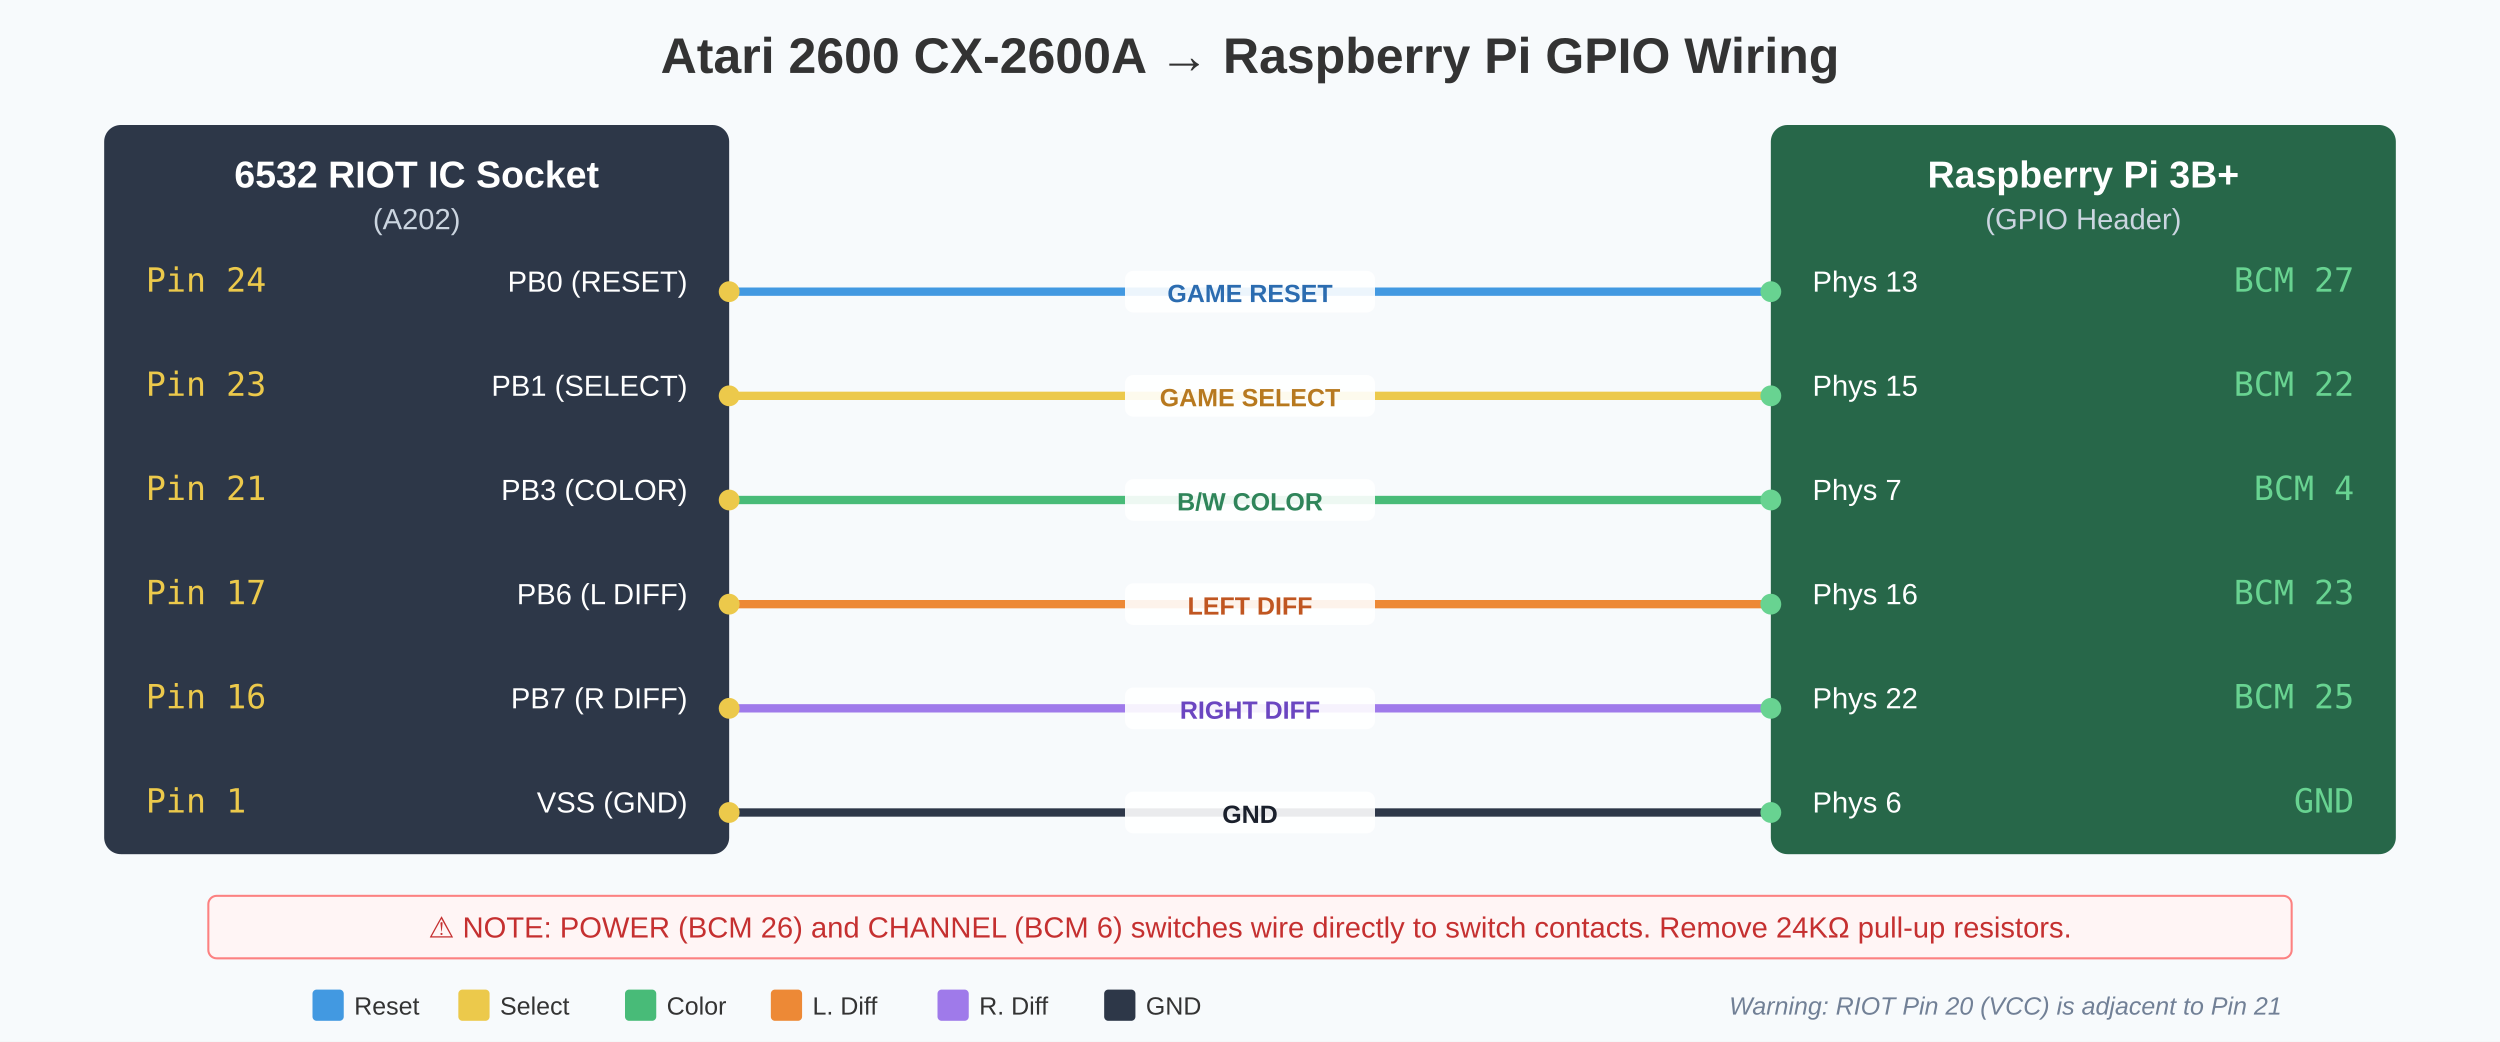
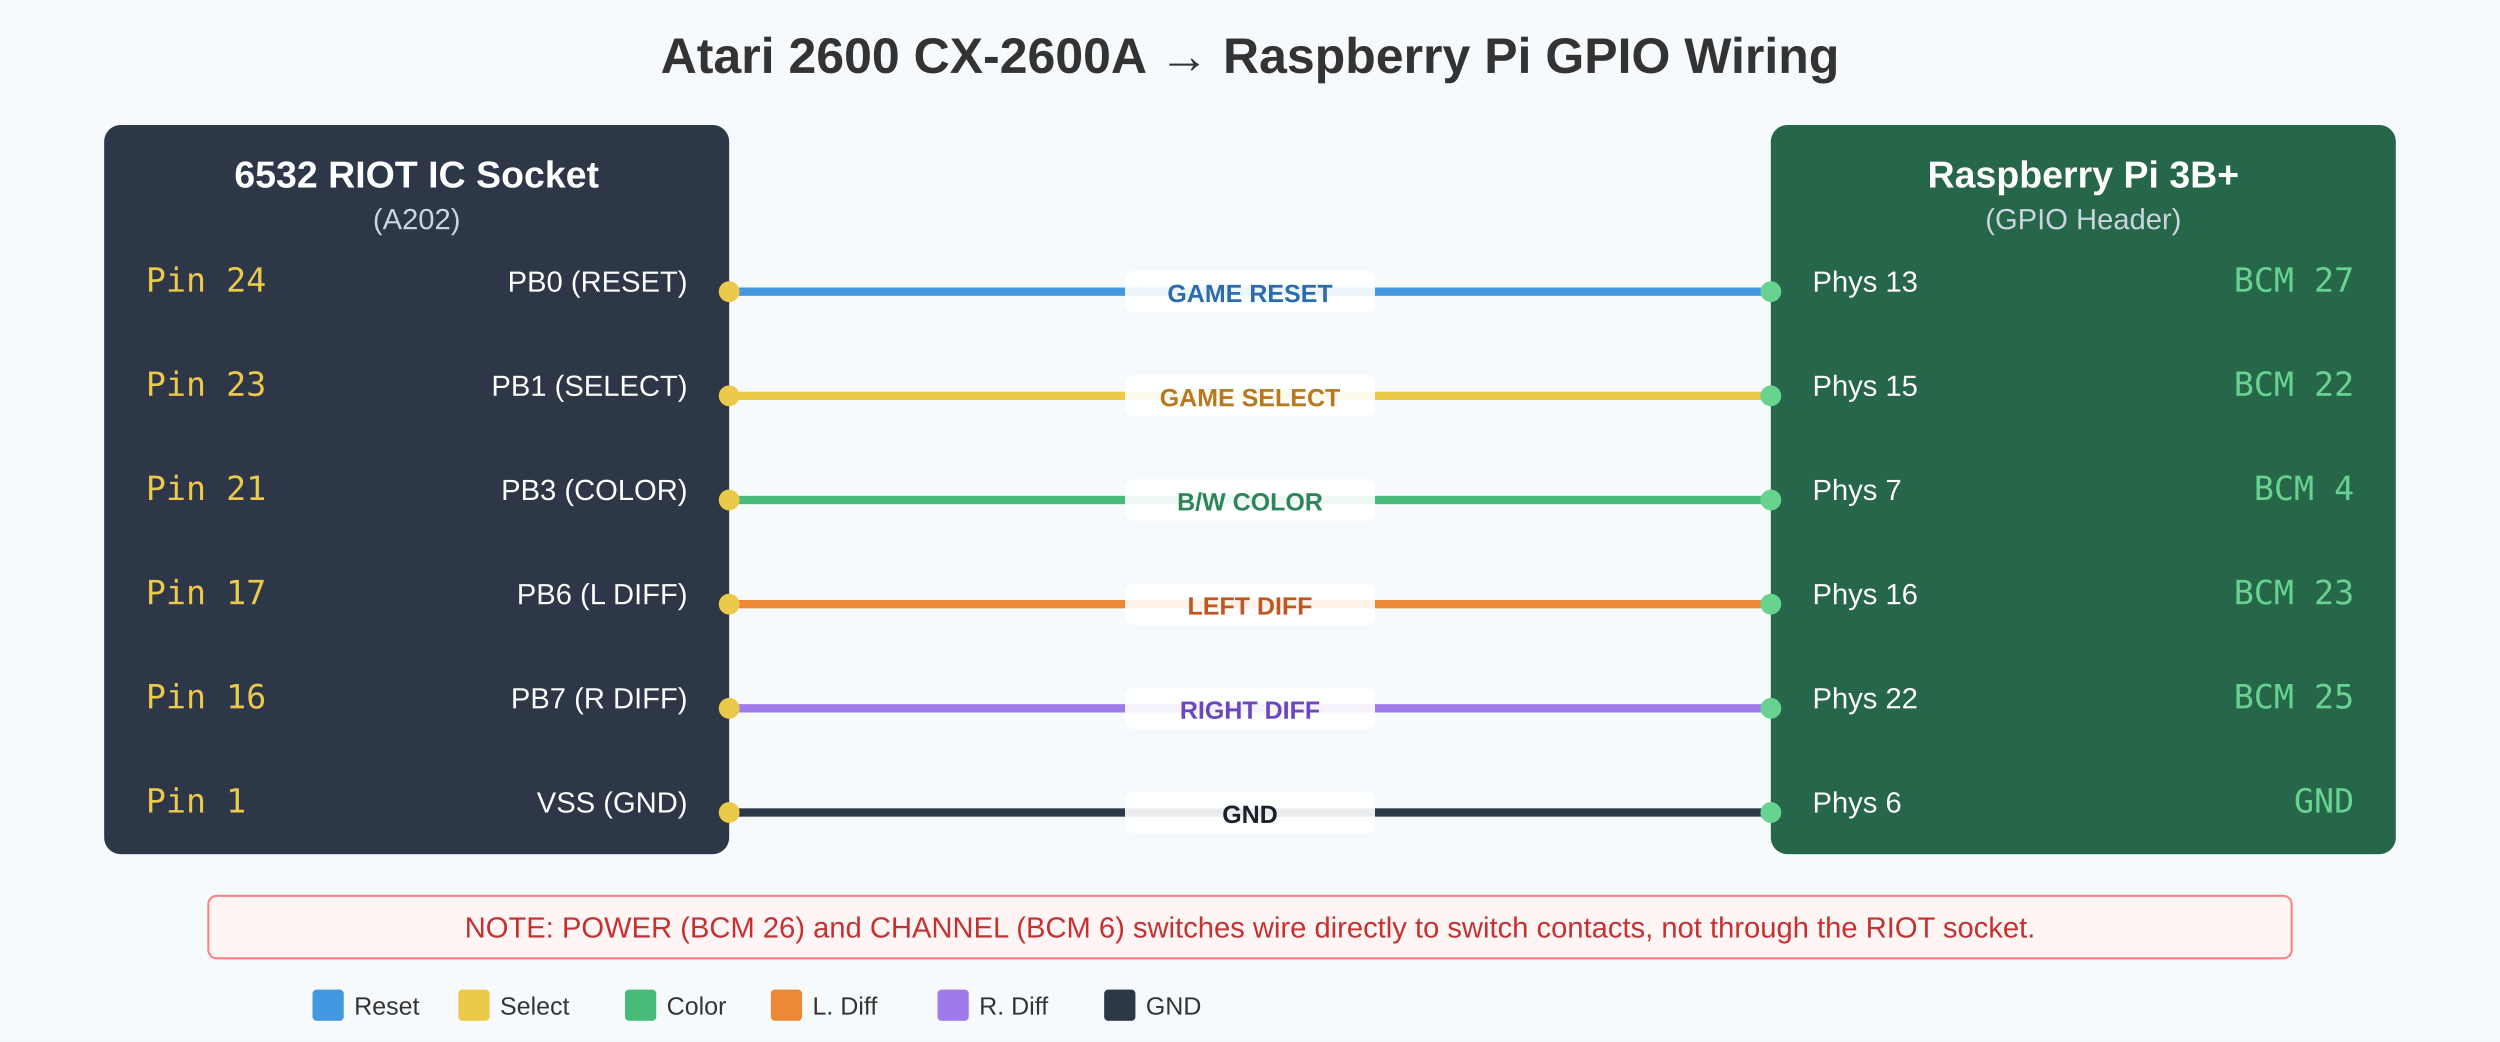
<svg xmlns="http://www.w3.org/2000/svg" viewBox="0 0 1200 500" role="img" aria-labelledby="wiring-title wiring-desc">
  <defs>
    <style>
      .title { font-family: Arial, sans-serif; font-size: 24px; font-weight: bold; fill: #333; text-anchor: middle; }
      .panel-title { font-family: Arial, sans-serif; font-size: 18px; font-weight: bold; fill: #fff; text-anchor: middle; }
      .panel-subtitle { font-family: Arial, sans-serif; font-size: 14px; fill: #cbd5e0; text-anchor: middle; }
      .pin-num { font-family: monospace; font-size: 16px; fill: #ecc94b; }
      .pin-name { font-family: Arial, sans-serif; font-size: 14px; fill: #fff; text-anchor: end; }
      .pi-bcm { font-family: monospace; font-size: 16px; fill: #68d391; text-anchor: end; }
      .pi-phys { font-family: Arial, sans-serif; font-size: 14px; fill: #fff; }
      .wire-label { font-family: Arial, sans-serif; font-size: 12px; font-weight: bold; text-anchor: middle; }
      .note-text { font-family: Arial, sans-serif; font-size: 14px; fill: #c53030; text-anchor: middle; }
      .legend-text { font-family: Arial, sans-serif; font-size: 12px; fill: #333; }
    </style>
  </defs>
  <rect width="1200" height="500" fill="#f7fafc" />
  <text x="600" y="35" class="title">Atari 2600 CX-2600A → Raspberry Pi GPIO Wiring</text>
  <g transform="translate(50, 60)">
    <rect width="300" height="350" rx="8" fill="#2D3748" />
    <text x="150" y="30" class="panel-title">6532 RIOT IC Socket</text>
    <text x="150" y="50" class="panel-subtitle">(A202)</text>
    <g transform="translate(0, 10)">
      <text x="20" y="70" class="pin-num">Pin 24</text>
      <text x="280" y="70" class="pin-name">PB0 (RESET)</text>
      <text x="20" y="120" class="pin-num">Pin 23</text>
      <text x="280" y="120" class="pin-name">PB1 (SELECT)</text>
      <text x="20" y="170" class="pin-num">Pin 21</text>
      <text x="280" y="170" class="pin-name">PB3 (COLOR)</text>
      <text x="20" y="220" class="pin-num">Pin 17</text>
      <text x="280" y="220" class="pin-name">PB6 (L DIFF)</text>
      <text x="20" y="270" class="pin-num">Pin 16</text>
      <text x="280" y="270" class="pin-name">PB7 (R DIFF)</text>
      <text x="20" y="320" class="pin-num">Pin 1</text>
      <text x="280" y="320" class="pin-name">VSS (GND)</text>
    </g>
  </g>
  <g transform="translate(850, 60)">
    <rect width="300" height="350" rx="8" fill="#276749" />
    <text x="150" y="30" class="panel-title">Raspberry Pi 3B+</text>
    <text x="150" y="50" class="panel-subtitle">(GPIO Header)</text>
    <g transform="translate(0, 10)">
      <text x="280" y="70" class="pi-bcm">BCM 27</text>
      <text x="20" y="70" class="pi-phys">Phys 13</text>
      <text x="280" y="120" class="pi-bcm">BCM 22</text>
      <text x="20" y="120" class="pi-phys">Phys 15</text>
      <text x="280" y="170" class="pi-bcm">BCM 4</text>
      <text x="20" y="170" class="pi-phys">Phys 7</text>
      <text x="280" y="220" class="pi-bcm">BCM 23</text>
      <text x="20" y="220" class="pi-phys">Phys 16</text>
      <text x="280" y="270" class="pi-bcm">BCM 25</text>
      <text x="20" y="270" class="pi-phys">Phys 22</text>
      <text x="280" y="320" class="pi-bcm">GND</text>
      <text x="20" y="320" class="pi-phys">Phys 6</text>
    </g>
  </g>
  <g fill="none" stroke-width="4">
    <path d="M 350 140 L 850 140" stroke="#4299E1" />
    <rect x="540" y="130" width="120" height="20" fill="white" opacity="0.9" rx="4" stroke="none" />
    <text x="600" y="145" class="wire-label" fill="#2b6cb0">GAME RESET</text>
    <path d="M 350 190 L 850 190" stroke="#ECC94B" />
    <rect x="540" y="180" width="120" height="20" fill="white" opacity="0.9" rx="4" stroke="none" />
    <text x="600" y="195" class="wire-label" fill="#b7791f">GAME SELECT</text>
    <path d="M 350 240 L 850 240" stroke="#48BB78" />
    <rect x="540" y="230" width="120" height="20" fill="white" opacity="0.9" rx="4" stroke="none" />
    <text x="600" y="245" class="wire-label" fill="#2f855a">B/W COLOR</text>
    <path d="M 350 290 L 850 290" stroke="#ED8936" />
    <rect x="540" y="280" width="120" height="20" fill="white" opacity="0.9" rx="4" stroke="none" />
    <text x="600" y="295" class="wire-label" fill="#c05621">LEFT DIFF</text>
    <path d="M 350 340 L 850 340" stroke="#9F7AEA" />
    <rect x="540" y="330" width="120" height="20" fill="white" opacity="0.9" rx="4" stroke="none" />
    <text x="600" y="345" class="wire-label" fill="#6b46c1">RIGHT DIFF</text>
    <path d="M 350 390 L 850 390" stroke="#2D3748" />
    <rect x="540" y="380" width="120" height="20" fill="white" opacity="0.9" rx="4" stroke="none" />
    <text x="600" y="395" class="wire-label" fill="#1a202c">GND</text>
  </g>
  <g>
    <circle cx="350" cy="140" r="5" fill="#ecc94b" />
    <circle cx="350" cy="190" r="5" fill="#ecc94b" />
    <circle cx="350" cy="240" r="5" fill="#ecc94b" />
    <circle cx="350" cy="290" r="5" fill="#ecc94b" />
    <circle cx="350" cy="340" r="5" fill="#ecc94b" />
    <circle cx="350" cy="390" r="5" fill="#ecc94b" />
    <circle cx="850" cy="140" r="5" fill="#68d391" />
    <circle cx="850" cy="190" r="5" fill="#68d391" />
    <circle cx="850" cy="240" r="5" fill="#68d391" />
    <circle cx="850" cy="290" r="5" fill="#68d391" />
    <circle cx="850" cy="340" r="5" fill="#68d391" />
    <circle cx="850" cy="390" r="5" fill="#68d391" />
  </g>
  <g transform="translate(100, 430)">
    <rect width="1000" height="30" fill="#fff5f5" stroke="#fc8181" stroke-width="1" rx="4" />
    <text x="500" y="20" class="note-text">
-       ⚠ NOTE: POWER (BCM 26) and CHANNEL (BCM 6) switches wire directly to switch contacts. Remove 24KΩ pull-up resistors.
+       NOTE: POWER (BCM 26) and CHANNEL (BCM 6) switches wire directly to switch contacts, not through the RIOT socket.
    </text>
  </g>
  <g transform="translate(150, 475)">
    <rect x="0" y="0" width="15" height="15" fill="#4299E1" rx="2" />
    <text x="20" y="12" class="legend-text">Reset</text>
    <rect x="70" y="0" width="15" height="15" fill="#ECC94B" rx="2" />
    <text x="90" y="12" class="legend-text">Select</text>
    <rect x="150" y="0" width="15" height="15" fill="#48BB78" rx="2" />
    <text x="170" y="12" class="legend-text">Color</text>
    <rect x="220" y="0" width="15" height="15" fill="#ED8936" rx="2" />
    <text x="240" y="12" class="legend-text">L. Diff</text>
    <rect x="300" y="0" width="15" height="15" fill="#9F7AEA" rx="2" />
    <text x="320" y="12" class="legend-text">R. Diff</text>
    <rect x="380" y="0" width="15" height="15" fill="#2D3748" rx="2" />
    <text x="400" y="12" class="legend-text">GND</text>
-     <text x="680" y="12" font-family="Arial" font-size="12" fill="#718096" font-style="italic">Warning: RIOT Pin 20 (VCC) is adjacent to Pin 21</text>
  </g>
</svg>
